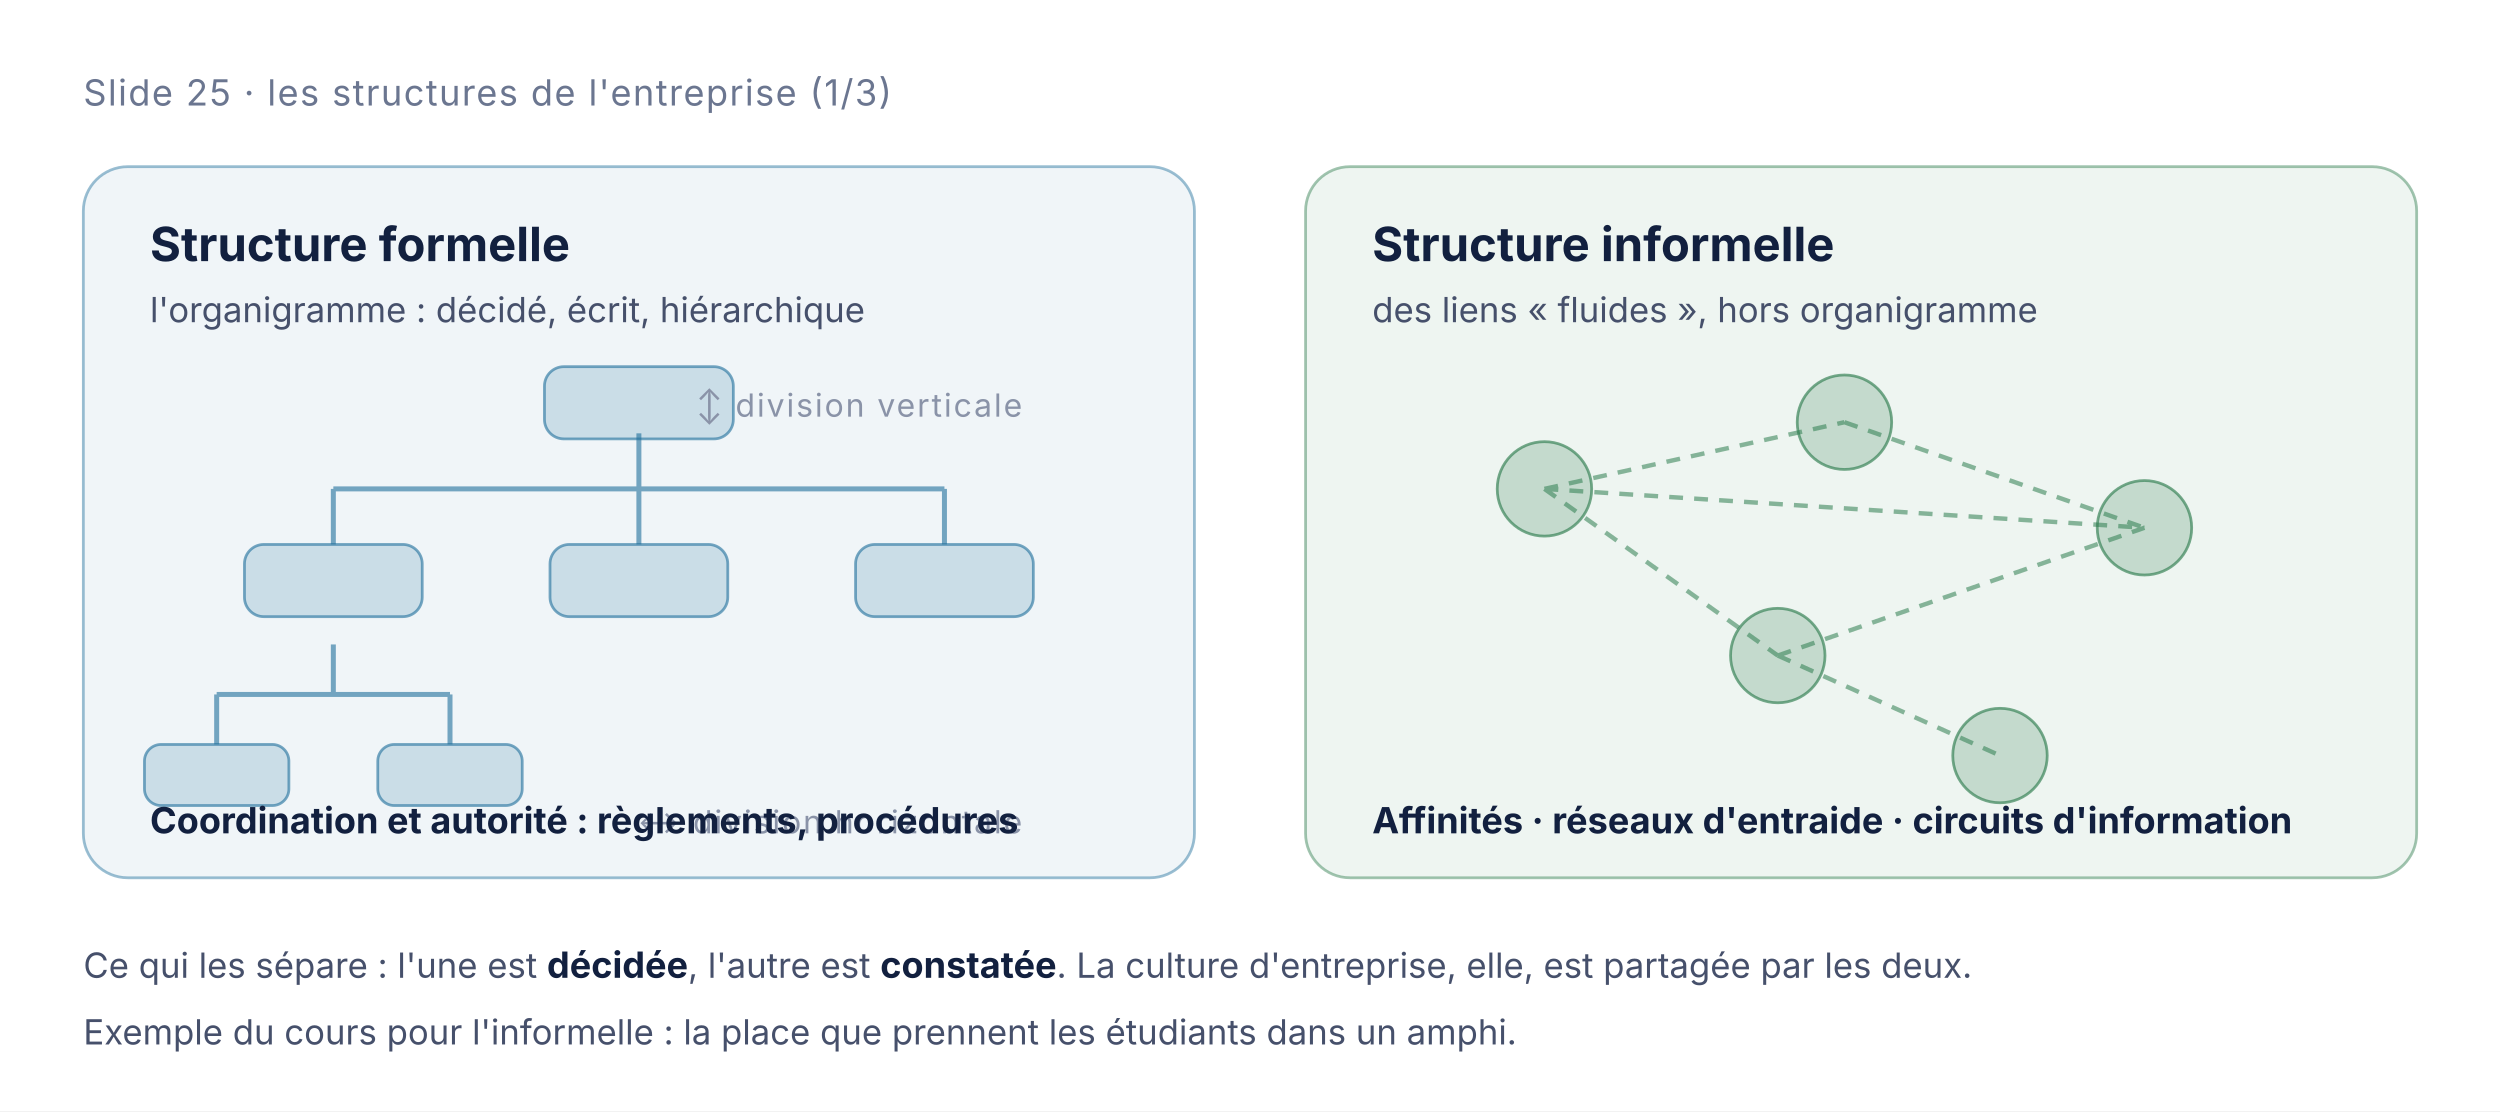
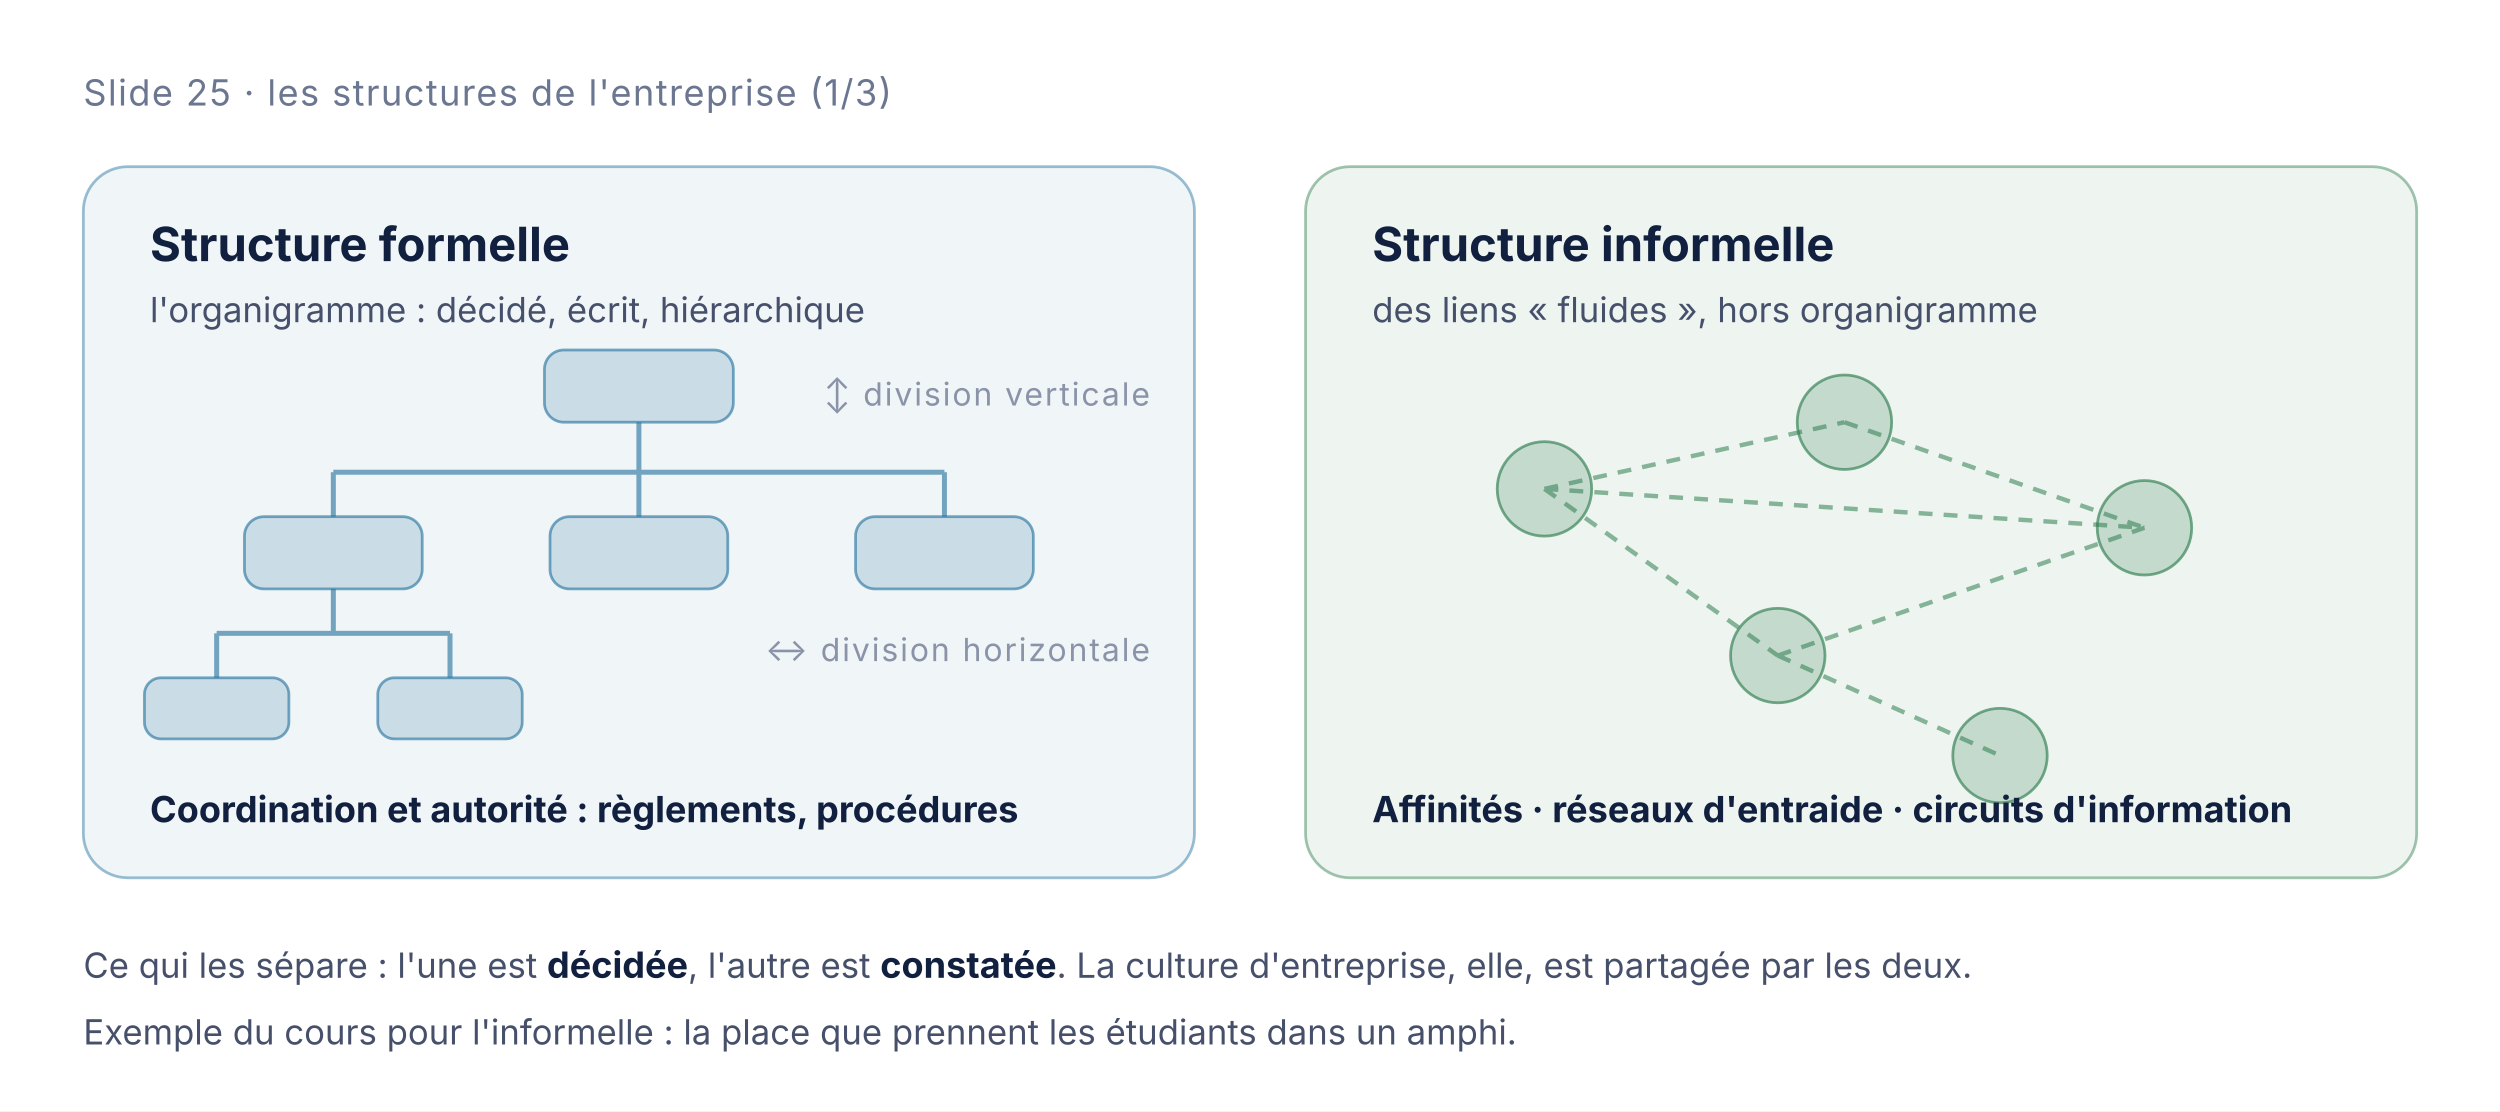
<svg xmlns="http://www.w3.org/2000/svg" viewBox="0 0 900 400" width="900" height="400" role="img" aria-label="Structure formelle et structure informelle de l entreprise">
  <rect width="900" height="400" fill="#ffffff" />
  <style>
    .t    { font-family: system-ui, -apple-system, 'Segoe UI', sans-serif; fill: #12203f; }
    .cap  { font-size: 13px; letter-spacing: .04em; text-transform: uppercase; fill: #6b7690; }
    .ttl  { font-size: 17px; font-weight: 700; }
    .sub  { font-size: 12.5px; fill: #46506b; }
    .ax   { font-size: 11.5px; letter-spacing: .06em; text-transform: uppercase; fill: #8a93a8; }
    .key  { font-size: 13px; font-weight: 700; fill: #12203f; }
  </style>
  <text class="t cap" x="30" y="38">Slide 25 · les structures de l'entreprise (1/3)</text>
  <rect x="30" y="60" width="400" height="256" rx="16" fill="#1f6f9c" fill-opacity="0.07" stroke="#1f6f9c" stroke-opacity="0.45" />
  <text class="t ttl" x="54" y="94" fill="#1f6f9c">Structure formelle</text>
  <text class="t sub" x="54" y="116">l'organigramme : décidé, écrit, hiérarchique</text>
  <g stroke="#1f6f9c" stroke-opacity="0.6" stroke-width="1.8" fill="none">
-     <path d="M230 156 V 176 M120 176 H 340 M120 176 V 196 M230 176 V 196 M340 176 V 196" />
-     <path d="M120 232 V 250 M78 250 H 162 M78 250 V 268 M162 250 V 268" />
+     <path d="M230 152 V 170 M120 170 H 340 M120 170 V 186 M230 170 V 186 M340 170 V 186" />
+     <path d="M120 212 V 228 M78 228 H 162 M78 228 V 244 M162 228 V 244" />
  </g>
  <g fill="#1f6f9c" fill-opacity="0.18" stroke="#1f6f9c" stroke-opacity="0.6">
-     <rect x="196" y="132" width="68" height="26" rx="7" />
-     <rect x="88" y="196" width="64" height="26" rx="7" />
-     <rect x="198" y="196" width="64" height="26" rx="7" />
-     <rect x="308" y="196" width="64" height="26" rx="7" />
-     <rect x="52" y="268" width="52" height="22" rx="6" />
-     <rect x="136" y="268" width="52" height="22" rx="6" />
+     <rect x="196" y="126" width="68" height="26" rx="7" />
+     <rect x="88" y="186" width="64" height="26" rx="7" />
+     <rect x="198" y="186" width="64" height="26" rx="7" />
+     <rect x="308" y="186" width="64" height="26" rx="7" />
+     <rect x="52" y="244" width="52" height="22" rx="6" />
+     <rect x="136" y="244" width="52" height="22" rx="6" />
  </g>
-   <text class="t ax" x="368" y="150" text-anchor="end">↕ division verticale</text>
-   <text class="t ax" x="368" y="300" text-anchor="end">↔ division horizontale</text>
-   <text class="t key" x="54" y="300">Coordination et autorité : règlements, procédures</text>
+   <text class="t ax" x="414" y="146" text-anchor="end">↕ division verticale</text>
+   <text class="t ax" x="414" y="238" text-anchor="end">↔ division horizontale</text>
+   <text class="t key" x="54" y="296">Coordination et autorité : règlements, procédures</text>
  <rect x="470" y="60" width="400" height="256" rx="16" fill="#2f7d4f" fill-opacity="0.08" stroke="#2f7d4f" stroke-opacity="0.45" />
  <text class="t ttl" x="494" y="94" fill="#2f7d4f">Structure informelle</text>
  <text class="t sub" x="494" y="116">des liens « fluides », hors organigramme</text>
  <g stroke="#2f7d4f" stroke-opacity="0.55" stroke-width="1.6" stroke-dasharray="5 4" fill="none">
    <path d="M556 176 L 664 152 M664 152 L 772 190 M556 176 L 640 236 M640 236 L 772 190 M640 236 L 720 272 M556 176 L 772 190" />
  </g>
  <g fill="#2f7d4f" fill-opacity="0.22" stroke="#2f7d4f" stroke-opacity="0.65">
    <circle cx="556" cy="176" r="17" />
    <circle cx="664" cy="152" r="17" />
    <circle cx="772" cy="190" r="17" />
    <circle cx="640" cy="236" r="17" />
    <circle cx="720" cy="272" r="17" />
  </g>
-   <text class="t key" x="494" y="300">Affinités · réseaux d'entraide · circuits d'information</text>
+   <text class="t key" x="494" y="296">Affinités · réseaux d'entraide · circuits d'information</text>
  <text class="t sub" x="30" y="352">Ce qui les sépare : l'une est <tspan class="key">décidée</tspan>, l'autre est <tspan class="key">constatée</tspan>. La culture d'entreprise, elle, est partagée par les deux.</text>
  <text class="t sub" x="30" y="376">Exemple du cours pour l'informelle : la place que prennent les étudiants dans un amphi.</text>
</svg>
